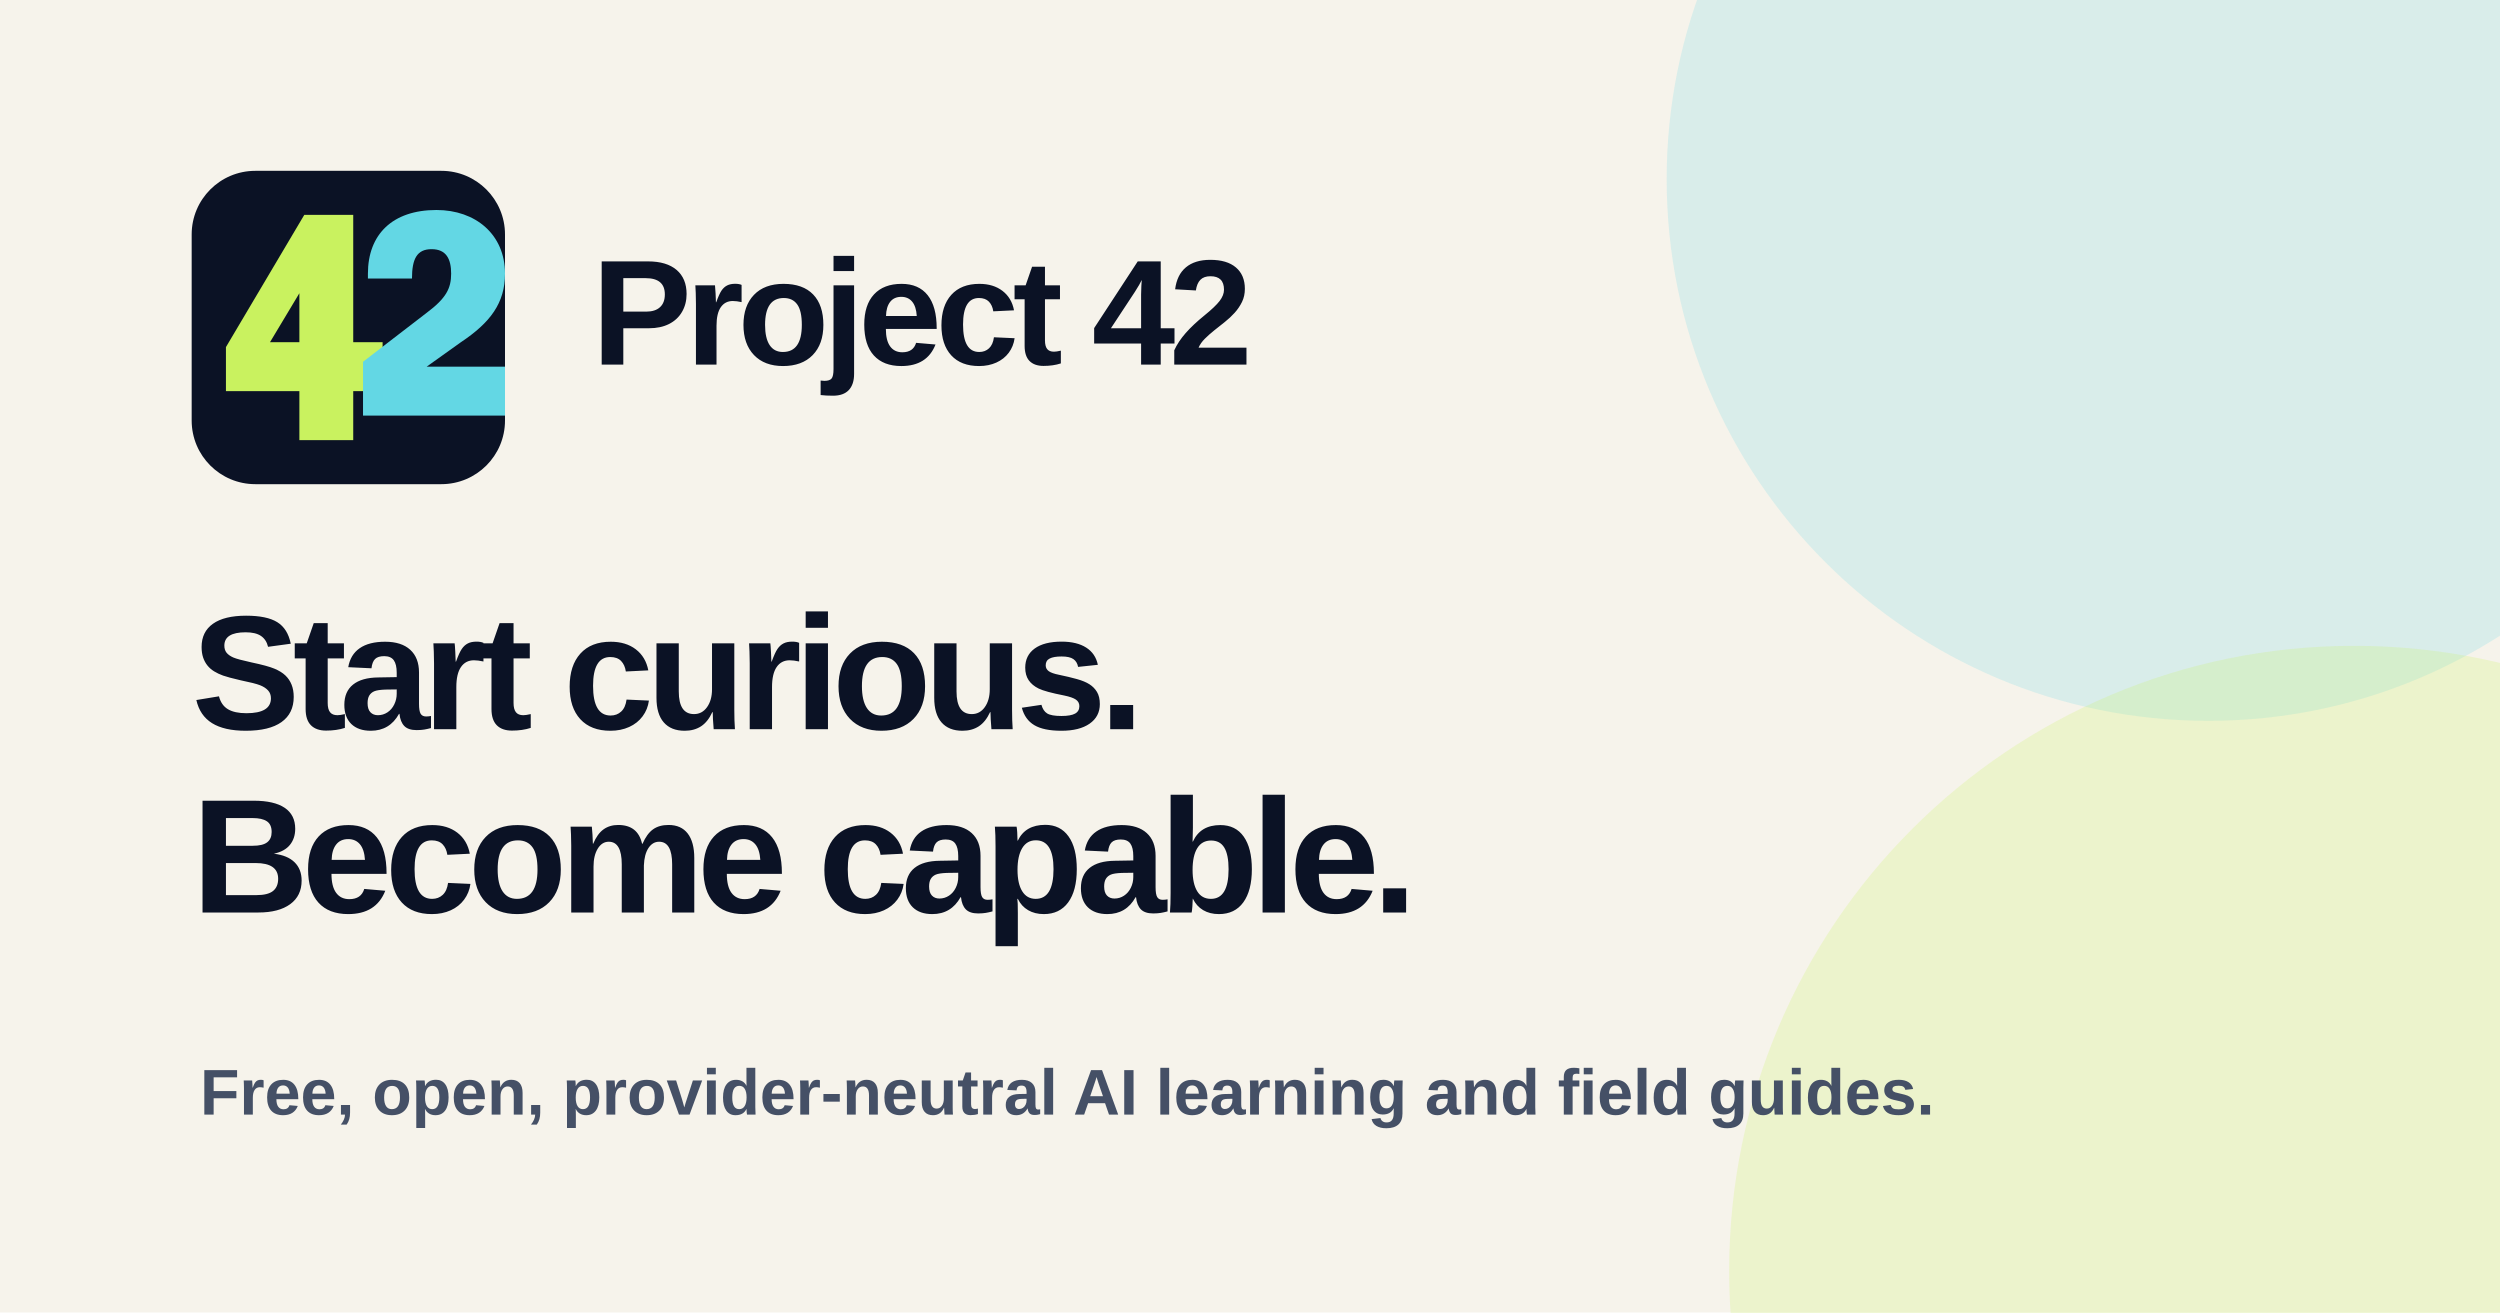
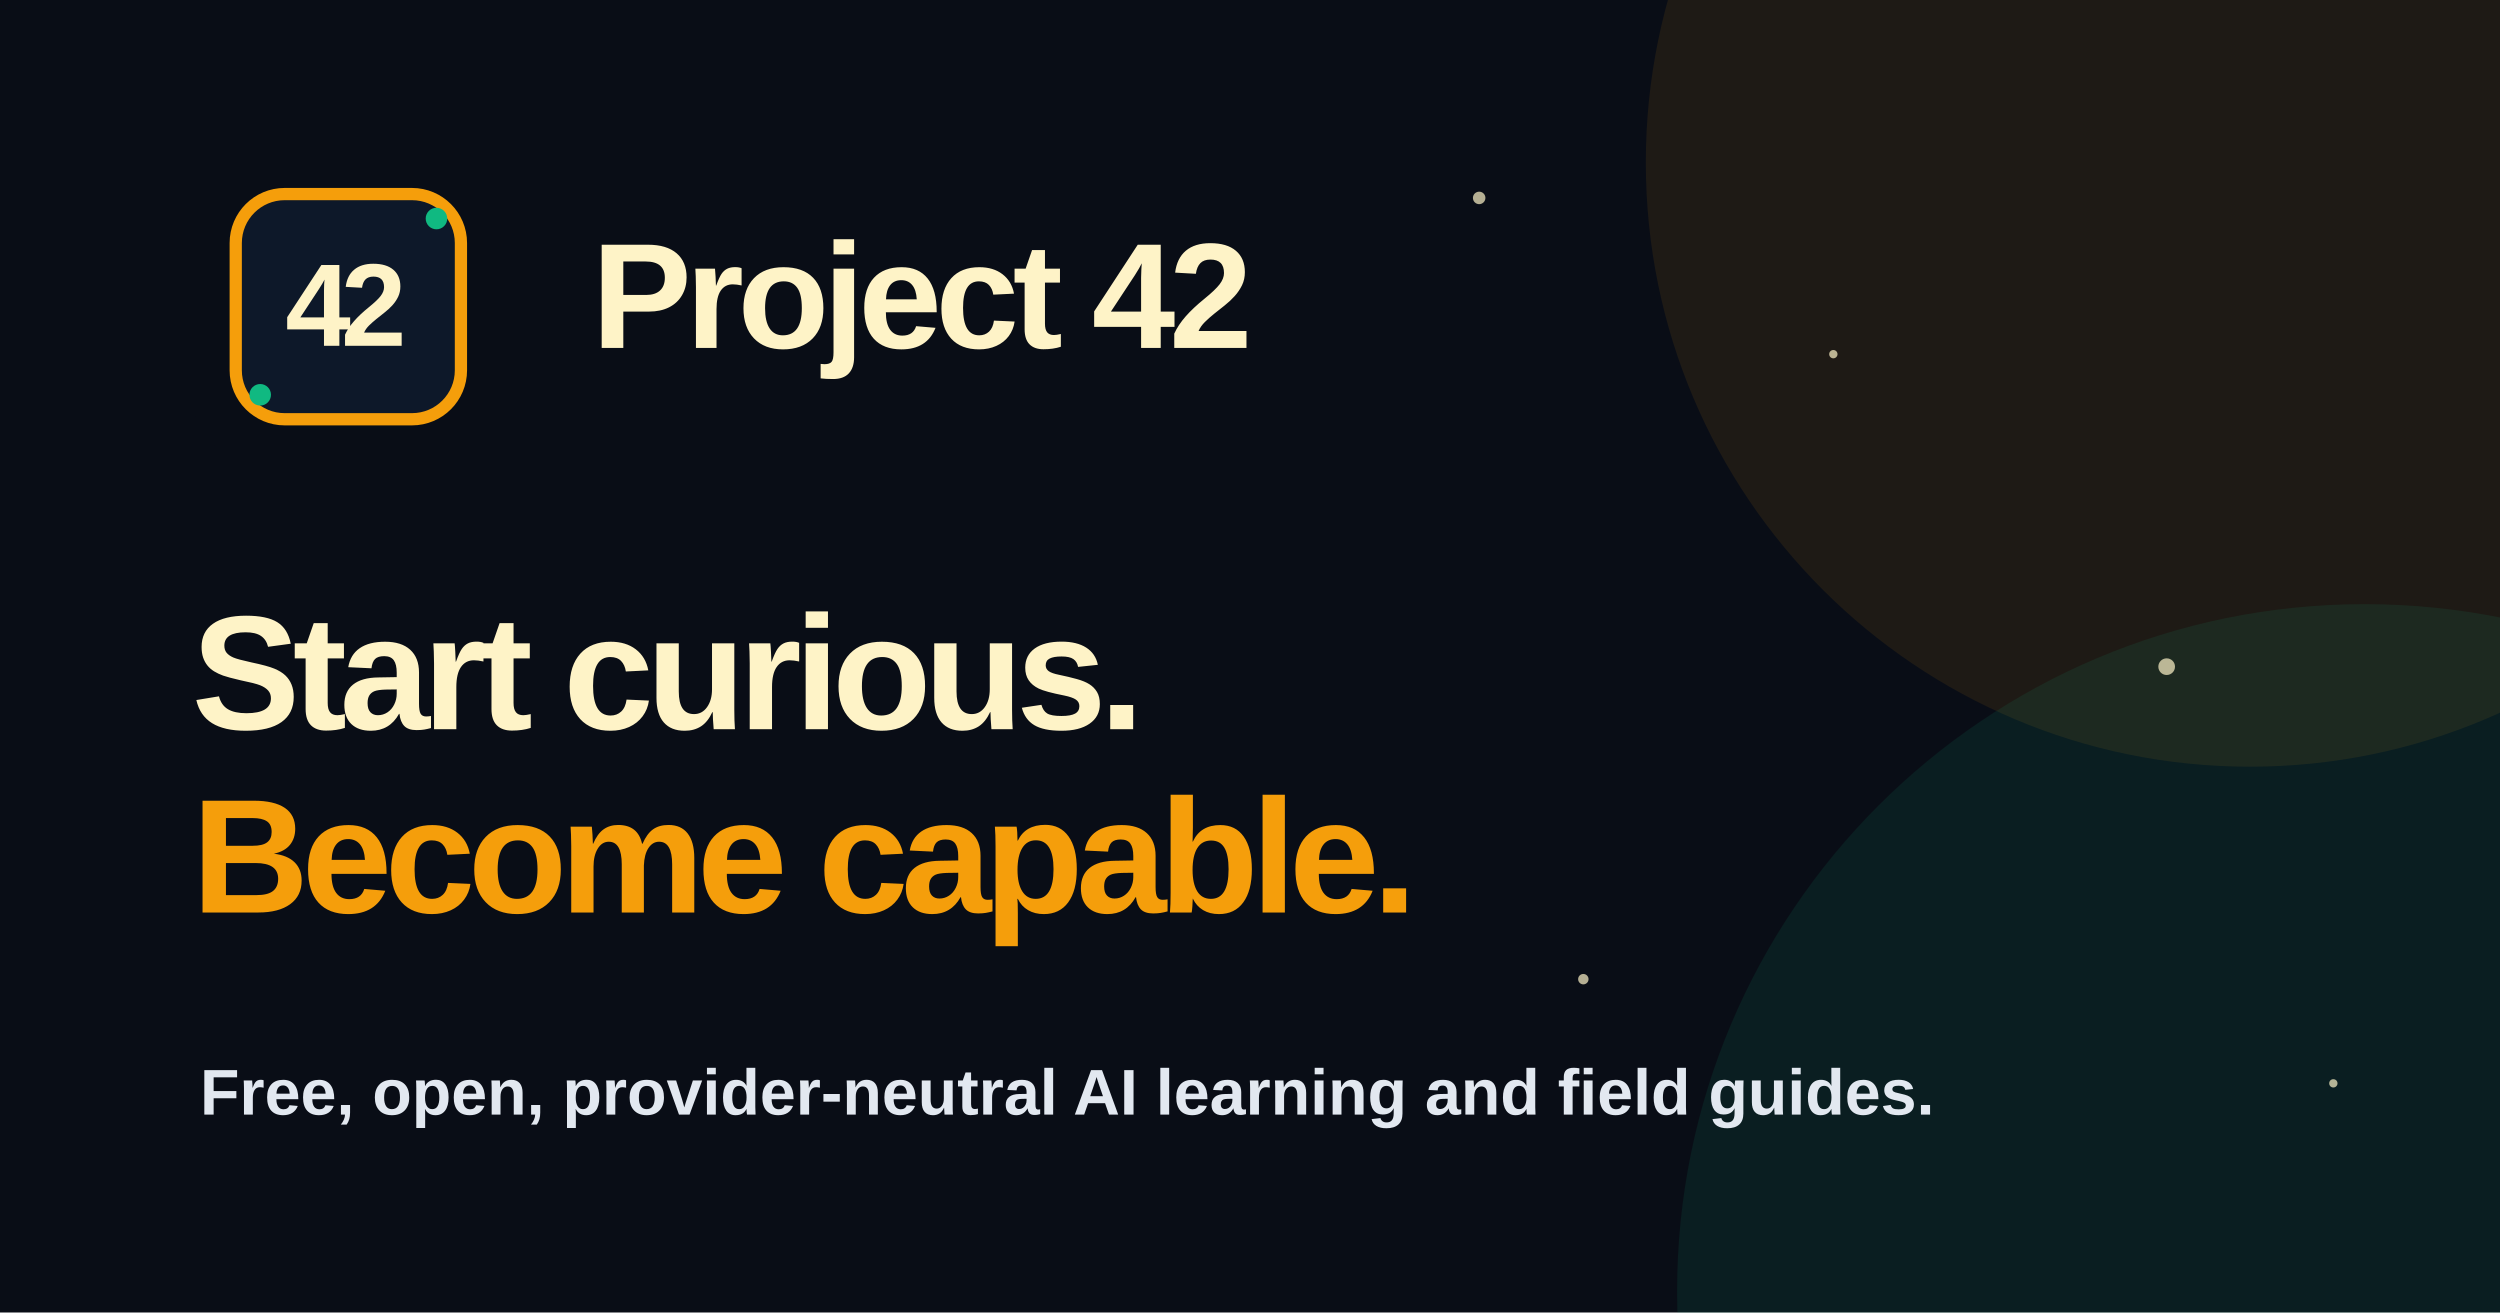
<svg xmlns="http://www.w3.org/2000/svg" viewBox="0 0 1200 630" role="img">
-   <rect width="1200" height="630" fill="#f6f3eb" />
-   <circle cx="1060" cy="86" r="260" fill="#63d7e4" opacity=".2" />
-   <circle cx="1130" cy="610" r="300" fill="#c9f25f" opacity=".22" />
-   <g transform="translate(92 82) scale(2.35)">
-     <rect width="64" height="64" rx="13" fill="#0b1225" />
-     <path fill="#c9f25f" fill-rule="evenodd" d="M7 36 23 9h10v26h6v10h-6v10H22V45H7v-9Zm15-1V25l-6 10h6Z" />
-     <path fill="#63d7e4" d="M36 21c0-8 5-13 14-13 8 0 14 5 14 13 0 6-3 10-9 14l-7 5h16v10H35V39l13-10c4-3 5-5 5-8 0-3-1-5-4-5s-4 2-4 6h-9Z" />
+   <rect width="1200" height="630" fill="#090d16" />
+   <circle cx="1080" cy="78" r="290" fill="#f59e0b" opacity=".09" />
+   <circle cx="1135" cy="620" r="330" fill="#10b981" opacity=".1" />
+   <g fill="#fef3c7" opacity=".7">
+     <circle cx="710" cy="95" r="3" />
+     <circle cx="880" cy="170" r="2" />
+     <circle cx="1040" cy="320" r="4" />
+     <circle cx="760" cy="470" r="2.5" />
+     <circle cx="1120" cy="520" r="2" />
  </g>
-   <text x="284" y="175" fill="#0b1225" font-family="Arial, Helvetica, sans-serif" font-size="72" font-weight="780" letter-spacing="-3">Project 42</text>
-   <text x="92" y="350" fill="#0b1225" font-family="Arial, Helvetica, sans-serif" font-size="78" font-weight="820" letter-spacing="-3.5">Start curious.</text>
-   <text x="92" y="438" fill="#0b1225" font-family="Arial, Helvetica, sans-serif" font-size="78" font-weight="820" letter-spacing="-3.5">Become capable.</text>
-   <text x="96" y="535" fill="#455066" font-family="Arial, Helvetica, sans-serif" font-size="31" font-weight="620">Free, open, provider-neutral AI learning and field guides.</text>
+   <g transform="translate(92 72) scale(2.35)">
+     <rect width="64" height="64" rx="14" fill="#090d16" />
+     <rect x="9" y="9" width="46" height="46" rx="10" fill="#0d1829" stroke="#f59e0b" stroke-width="2.5" />
+     <circle cx="50" cy="14" r="2.2" fill="#10b981" />
+     <circle cx="14" cy="50" r="2.2" fill="#10b981" />
+     <text x="31.5" y="40" text-anchor="middle" fill="#fef3c7" font-family="Arial, Helvetica, sans-serif" font-size="24" font-weight="900" letter-spacing="-2">42</text>
+   </g>
+   <text x="284" y="167" fill="#fef3c7" font-family="Arial, Helvetica, sans-serif" font-size="72" font-weight="800" letter-spacing="-3">Project 42</text>
+   <text x="92" y="350" fill="#fef3c7" font-family="Arial, Helvetica, sans-serif" font-size="78" font-weight="850" letter-spacing="-3.5">Start curious.</text>
+   <text x="92" y="438" fill="#f59e0b" font-family="Arial, Helvetica, sans-serif" font-size="78" font-weight="850" letter-spacing="-3.5">Become capable.</text>
+   <text x="96" y="535" fill="#e2e8f0" font-family="Arial, Helvetica, sans-serif" font-size="31" font-weight="620">Free, open, provider-neutral AI learning and field guides.</text>
</svg>
